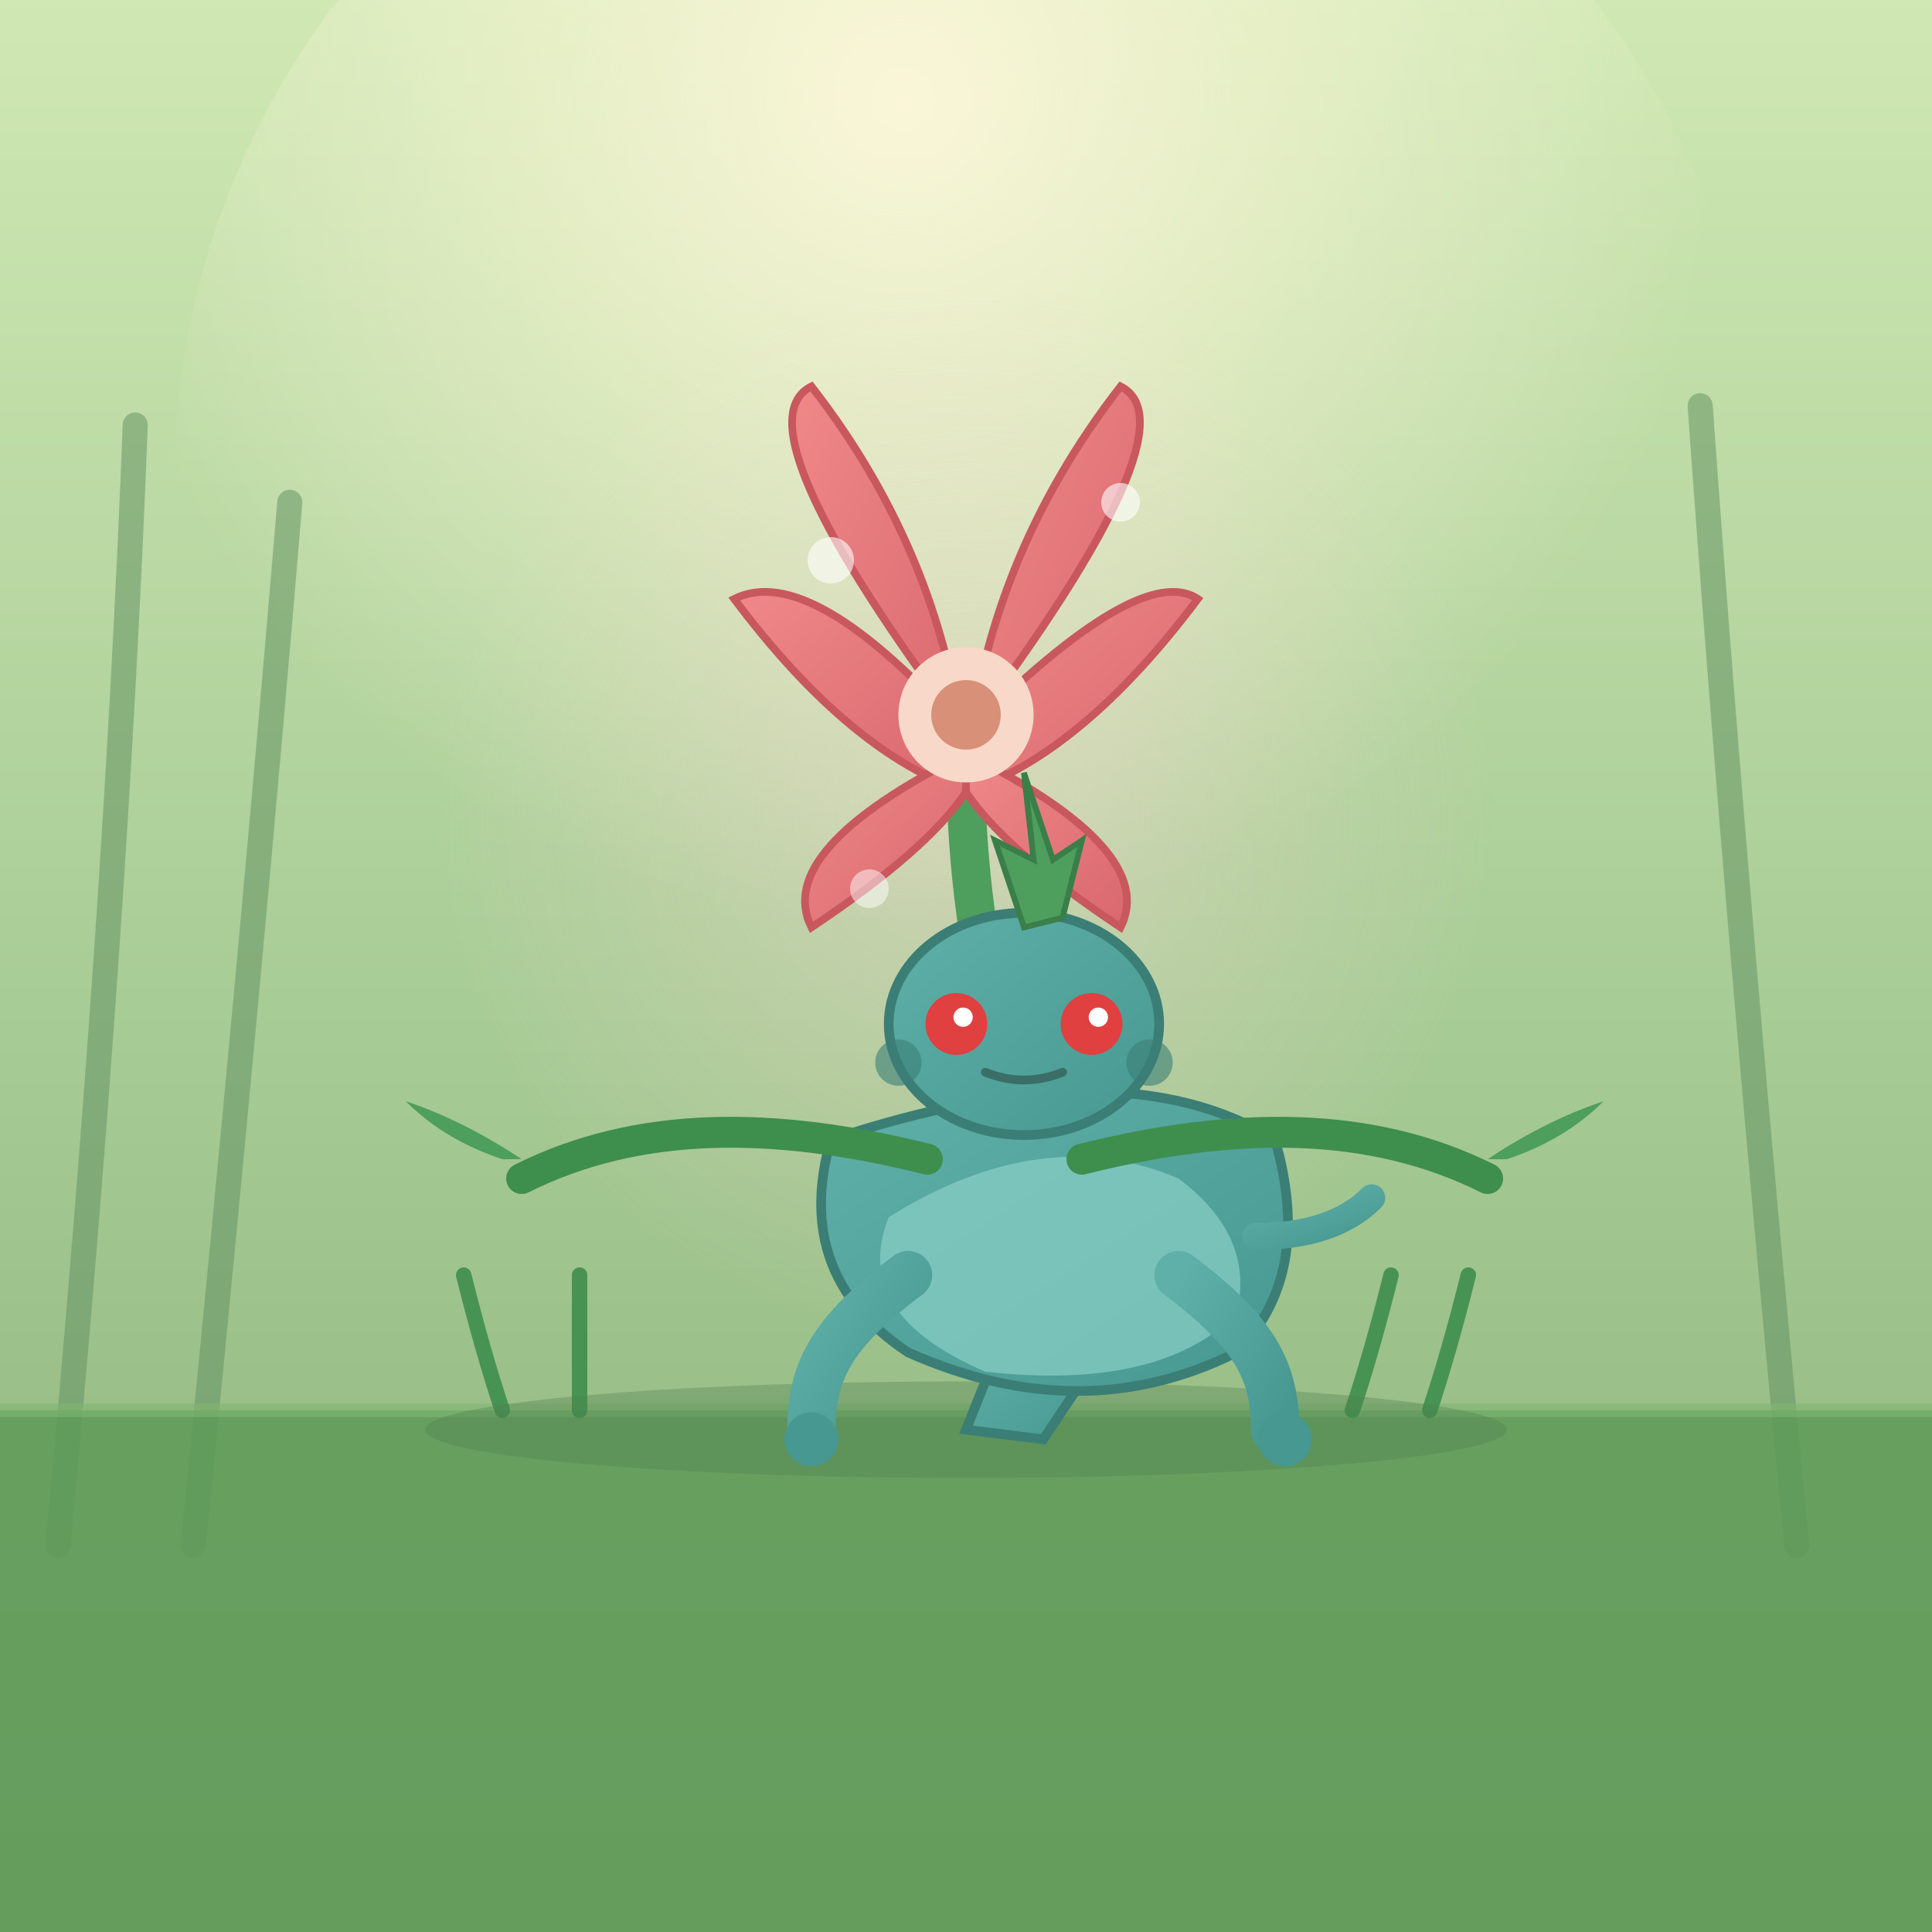
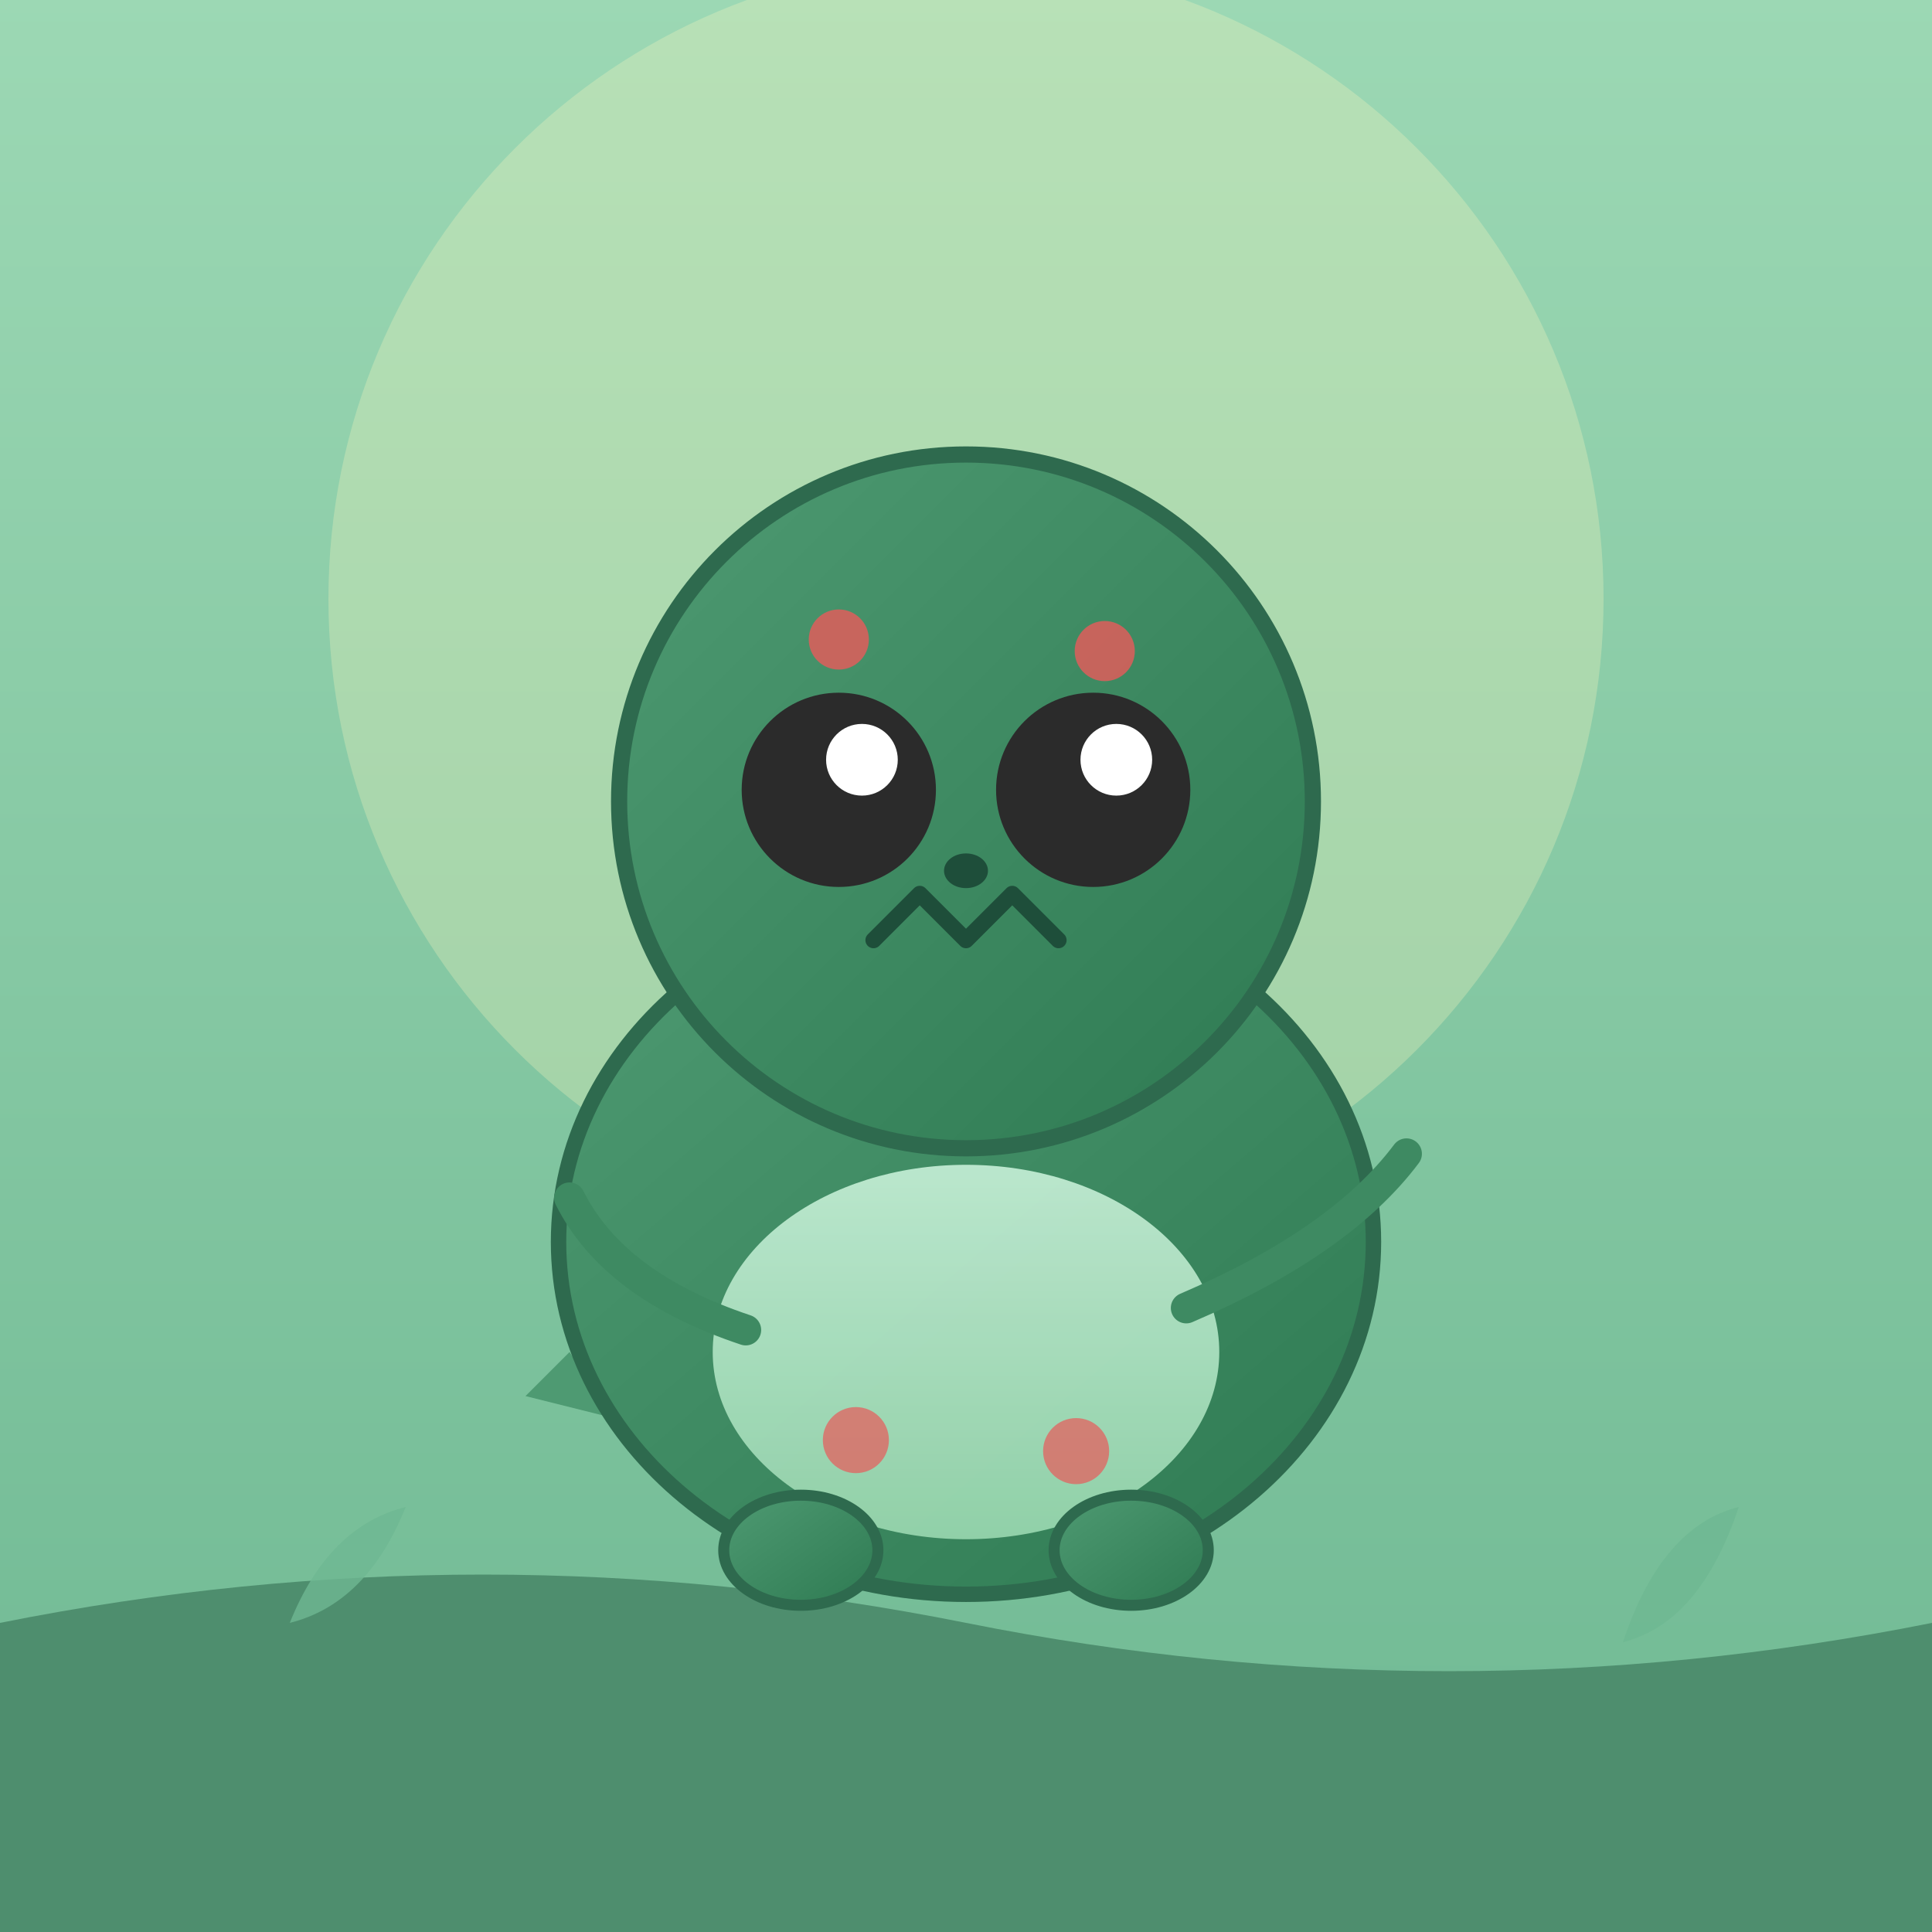
- <svg xmlns="http://www.w3.org/2000/svg" viewBox="0 0 200 200" role="img" aria-label="妙蛙种子·五阶·妙蛙花绽·背花绽放藤鞭如臂护荫">
+ <svg xmlns="http://www.w3.org/2000/svg" viewBox="0 0 200 200" role="img" aria-label="妙蛙种子·五阶·妙蛙花">
  <defs>
    <linearGradient id="bg" x1="0" y1="0" x2="0" y2="1">
-       <stop offset="0%" stop-color="#D0E8B4" />
-       <stop offset="52%" stop-color="#A8CC96" />
-       <stop offset="100%" stop-color="#8AAE78" />
+       <stop offset="0%" stop-color="#9CD8B4" />
+       <stop offset="100%" stop-color="#6EB892" />
    </linearGradient>
-     <radialGradient id="glow" cx="46%" cy="26%" r="52%">
-       <stop offset="0%" stop-color="#FFF8DC" stop-opacity="0.9" />
-       <stop offset="100%" stop-color="#FFF8DC" stop-opacity="0" />
-     </radialGradient>
-     <radialGradient id="halo" cx="50%" cy="44%" r="42%">
-       <stop offset="0%" stop-color="#FFD8D8" stop-opacity="0.4" />
-       <stop offset="100%" stop-color="#FFD8D8" stop-opacity="0" />
-     </radialGradient>
-     <linearGradient id="fur" x1="0" y1="0" x2="1" y2="1">
-       <stop offset="0%" stop-color="#5EB0A8" />
-       <stop offset="100%" stop-color="#469890" />
+     <linearGradient id="skin" x1="0" y1="0" x2="1" y2="1">
+       <stop offset="0%" stop-color="#4E9A72" />
+       <stop offset="100%" stop-color="#2E7A52" />
    </linearGradient>
-     <linearGradient id="flower" x1="0" y1="0" x2="1" y2="1">
-       <stop offset="0%" stop-color="#F08888" />
-       <stop offset="100%" stop-color="#D8686E" />
+     <linearGradient id="belly" x1="0" y1="0" x2="0" y2="1">
+       <stop offset="0%" stop-color="#C8F0D8" />
+       <stop offset="100%" stop-color="#9AD8B0" />
    </linearGradient>
+     <g id="bb-head">
+       <circle cx="0" cy="0" r="30" fill="url(#skin)" stroke="#2E6A4E" stroke-width="1.4" />
+       <circle cx="-11" cy="-14" r="2.6" fill="#E85A5A" opacity="0.8" />
+       <circle cx="12" cy="-13" r="2.6" fill="#E85A5A" opacity="0.8" />
+       <circle cx="-11" cy="-1" r="8.4" fill="#2B2B2B" />
+       <circle cx="-9" cy="-3.6" r="3.1" fill="#FFF" />
+       <circle cx="11" cy="-1" r="8.4" fill="#2B2B2B" />
+       <circle cx="13" cy="-3.6" r="3.1" fill="#FFF" />
+       <ellipse cx="0" cy="6" rx="1.9" ry="1.5" fill="#1E4E3A" />
+       <path d="M -8 12 L -4 8 L 0 12 L 4 8 L 8 12" fill="none" stroke="#1E4E3A" stroke-width="1.4" stroke-linecap="round" stroke-linejoin="round" />
+     </g>
  </defs>
  <rect width="200" height="200" fill="url(#bg)" />
-   <circle cx="100" cy="50" r="82" fill="url(#glow)">
-     <animate attributeName="opacity" values="0.9;0.62;0.9" dur="3s" repeatCount="indefinite" />
+   <circle cx="100" cy="62" r="66" fill="#FFF8C0" opacity="0.28">
+     <animate attributeName="opacity" values="0.28;0.16;0.28" dur="3s" repeatCount="indefinite" />
  </circle>
-   <circle cx="100" cy="92" r="66" fill="url(#halo)">
-     <animate attributeName="opacity" values="0.4;0.26;0.4" dur="3s" repeatCount="indefinite" />
-   </circle>
-   <g stroke="#5E8E5E" stroke-width="2.6" stroke-linecap="round" opacity="0.5">
-     <path d="M 14 44 Q 12 96 6 160 M 30 52 Q 26 100 20 160 M 176 42 Q 180 98 186 160" />
+   <path d="M 0 168 Q 50 158 100 168 Q 150 178 200 168 L 200 200 L 0 200 Z" fill="#4E8E6E" />
+   <g fill="#6EB892" opacity="0.8">
+     <path d="M 30 168 Q 34 158 42 156 Q 38 166 30 168 Z" />
+     <path d="M 168 170 Q 172 158 180 156 Q 176 168 168 170 Z" />
  </g>
-   <path d="M 0 146 L 200 146 L 200 200 L 0 200 Z" fill="#5E9A58" opacity="0.85" />
-   <path d="M 0 146 L 200 146" stroke="#7EB872" stroke-width="1.4" opacity="0.6" />
-   <g stroke="#3E8E4E" stroke-width="1.6" stroke-linecap="round" opacity="0.9">
-     <path d="M 52 146 Q 50 140 48 132 M 60 146 Q 60 140 60 132 M 140 146 Q 142 140 144 132 M 148 146 Q 150 140 152 132">
-       <animateTransform attributeName="transform" type="rotate" values="0 60 146;4 60 146;0 60 146" dur="2.4s" repeatCount="indefinite" />
-     </path>
-   </g>
-   <ellipse cx="100" cy="148" rx="56" ry="5" fill="#4E7E4E" opacity="0.35" />
-   <g>
-     <animateTransform attributeName="transform" type="translate" values="0 0;0 -1;0 0" dur="2.6s" repeatCount="indefinite" />
-     <path d="M 104 138 L 100 148 L 108 149 L 114 140 Z" fill="url(#fur)" stroke="#3A7E76" stroke-width="1" />
-     <path d="M 86 118 Q 82 132 94 140 Q 112 148 128 140 Q 136 132 132 118 Q 116 108 86 118 Z" fill="url(#fur)" stroke="#3A7E76" stroke-width="1" />
-     <path d="M 92 126 Q 88 136 102 142 Q 120 144 128 136 Q 130 128 122 122 Q 108 116 92 126 Z" fill="#8AD0C8" opacity="0.7" />
-     <path d="M 94 132 C 86 138 84 142 84 148" fill="none" stroke="url(#fur)" stroke-width="5" stroke-linecap="round" />
-     <circle cx="84" cy="149" r="2.8" fill="#469890" />
-     <path d="M 122 132 C 130 138 132 142 132 148" fill="none" stroke="url(#fur)" stroke-width="5" stroke-linecap="round" />
-     <circle cx="133" cy="149" r="2.8" fill="#469890" />
-     <path d="M 130 128 Q 138 128 142 124" stroke="url(#fur)" stroke-width="2.8" stroke-linecap="round" fill="none" />
-   </g>
-   <g>
-     <path d="M 104 110 Q 100 94 100 80" stroke="#4E9E5E" stroke-width="4" stroke-linecap="round" fill="none" />
-     <g fill="url(#flower)" stroke="#C8585E" stroke-width="0.8">
-       <path d="M 100 76 Q 84 58 76 62 Q 88 78 100 82 Z" />
-       <path d="M 100 76 Q 118 58 124 62 Q 112 78 100 82 Z" />
-       <path d="M 100 76 Q 76 44 84 40 Q 98 58 100 80 Z" />
-       <path d="M 100 76 Q 124 44 116 40 Q 102 58 100 80 Z" />
-       <path d="M 100 78 Q 80 88 84 96 Q 96 88 100 82 Z" />
-       <path d="M 100 78 Q 120 88 116 96 Q 104 88 100 82 Z" />
+   <g transform="translate(100,124) scale(1.14)">
+     <animateTransform attributeName="transform" type="translate" values="100 124;100 119;100 124" dur="1.8s" repeatCount="indefinite" />
+     <path d="M -19 8 Q -30 10 -34 16" stroke="#2E6A4E" stroke-width="2.4" stroke-linecap="round" fill="none" />
+     <path d="M -36 14 L -32 20 L -40 18 Z" fill="#4E9A72" />
+     <ellipse cx="0" cy="4" rx="37" ry="32" fill="url(#skin)" stroke="#2E6A4E" stroke-width="1.4" />
+     <ellipse cx="0" cy="14" rx="23" ry="17" fill="url(#belly)" opacity="0.9" />
+     <circle cx="-10" cy="22" r="3" fill="#E85A5A" opacity="0.7" />
+     <circle cx="10" cy="23" r="3" fill="#E85A5A" opacity="0.7" />
+     <ellipse cx="-15" cy="32" rx="7" ry="5" fill="url(#skin)" stroke="#2E6A4E" stroke-width="1" />
+     <ellipse cx="15" cy="32" rx="7" ry="5" fill="url(#skin)" stroke="#2E6A4E" stroke-width="1" />
+     <g transform="translate(14,-30)">
+       <path d="M -6 6 L -16 -10 L -6 -6 L 0 -18 L 6 -6 L 16 -10 L 6 6 Z" fill="#F8A8C0" stroke="#D87898" stroke-width="1" />
+       <ellipse cx="0" cy="2" rx="7" ry="5" fill="#F8D8E0" />
+       <ellipse cx="0" cy="-16" rx="8" ry="4" fill="#6E9A6E" />
+       <path d="M -8 -18 Q 0 -24 8 -18" fill="#5E8E5E" />
    </g>
-     <circle cx="100" cy="74" r="7" fill="#F8D8C8" />
-     <circle cx="100" cy="74" r="3.6" fill="#D89078" />
-     <circle cx="86" cy="58" r="2.4" fill="#FFF" opacity="0.6" />
-     <circle cx="116" cy="52" r="2" fill="#FFF" opacity="0.6" />
-     <circle cx="90" cy="92" r="2" fill="#FFF" opacity="0.5" />
-     <animateTransform attributeName="transform" type="rotate" values="0 100 74;3 100 74;0 100 74" dur="3s" repeatCount="indefinite" />
-   </g>
-   <g stroke="#3E8E4E" stroke-width="3.2" stroke-linecap="round" fill="none">
-     <path d="M 96 120 C 80 116 66 116 54 122">
-       <animateTransform attributeName="transform" type="rotate" values="0 96 120;4 96 120;0 96 120" dur="2.8s" repeatCount="indefinite" />
-     </path>
-     <path d="M 112 120 C 128 116 142 116 154 122">
-       <animateTransform attributeName="transform" type="rotate" values="0 112 120;-4 112 120;0 112 120" dur="2.8s" repeatCount="indefinite" />
-     </path>
-   </g>
-   <path d="M 52 120 Q 46 118 42 114 Q 48 116 54 120 Z" fill="#4E9E5E" />
-   <path d="M 156 120 Q 162 118 166 114 Q 160 116 154 120 Z" fill="#4E9E5E" />
-   <g>
-     <ellipse cx="106" cy="106" rx="14" ry="11.5" fill="url(#fur)" stroke="#3A7E76" stroke-width="1" />
-     <path d="M 106 96 L 103 87 L 107 89 L 106 80 L 109 89 L 112 87 L 110 95 Z" fill="#4E9E5E" stroke="#3A7E4A" stroke-width="0.6" />
-     <circle cx="99" cy="106" r="3.2" fill="#E04040" />
-     <circle cx="99.7" cy="105.3" r="1" fill="#FFF" />
-     <circle cx="113" cy="106" r="3.2" fill="#E04040" />
-     <circle cx="113.7" cy="105.3" r="1" fill="#FFF" />
-     <circle cx="93" cy="110" r="2.4" fill="#3A7E76" opacity="0.6" />
-     <circle cx="119" cy="110" r="2.4" fill="#3A7E76" opacity="0.6" />
-     <path d="M 102 111 Q 106 112.6 110 111" fill="none" stroke="#3A6E66" stroke-width="0.9" stroke-linecap="round" />
-   </g>
-   <g fill="#FFF8DC">
-     <circle cx="40" cy="106">
-       <animate attributeName="cy" values="106;96;106" dur="3.2s" repeatCount="indefinite" />
-       <animate attributeName="opacity" values="0.6;0.15;0.6" dur="3.2s" repeatCount="indefinite" />
-     </circle>
-     <circle cx="162" cy="86">
-       <animate attributeName="cy" values="86;76;86" dur="3.6s" repeatCount="indefinite" />
-       <animate attributeName="opacity" values="0.5;0.12;0.5" dur="3.6s" repeatCount="indefinite" />
-     </circle>
+     <use href="#bb-head" transform="translate(0,-36) scale(1.05)" />
+     <path d="M 20 10 Q 34 4 40 -4" stroke="#3E8A62" stroke-width="2.8" stroke-linecap="round" fill="none" />
+     <path d="M -20 12 Q -32 8 -36 0" stroke="#3E8A62" stroke-width="2.8" stroke-linecap="round" fill="none" />
  </g>
</svg>
